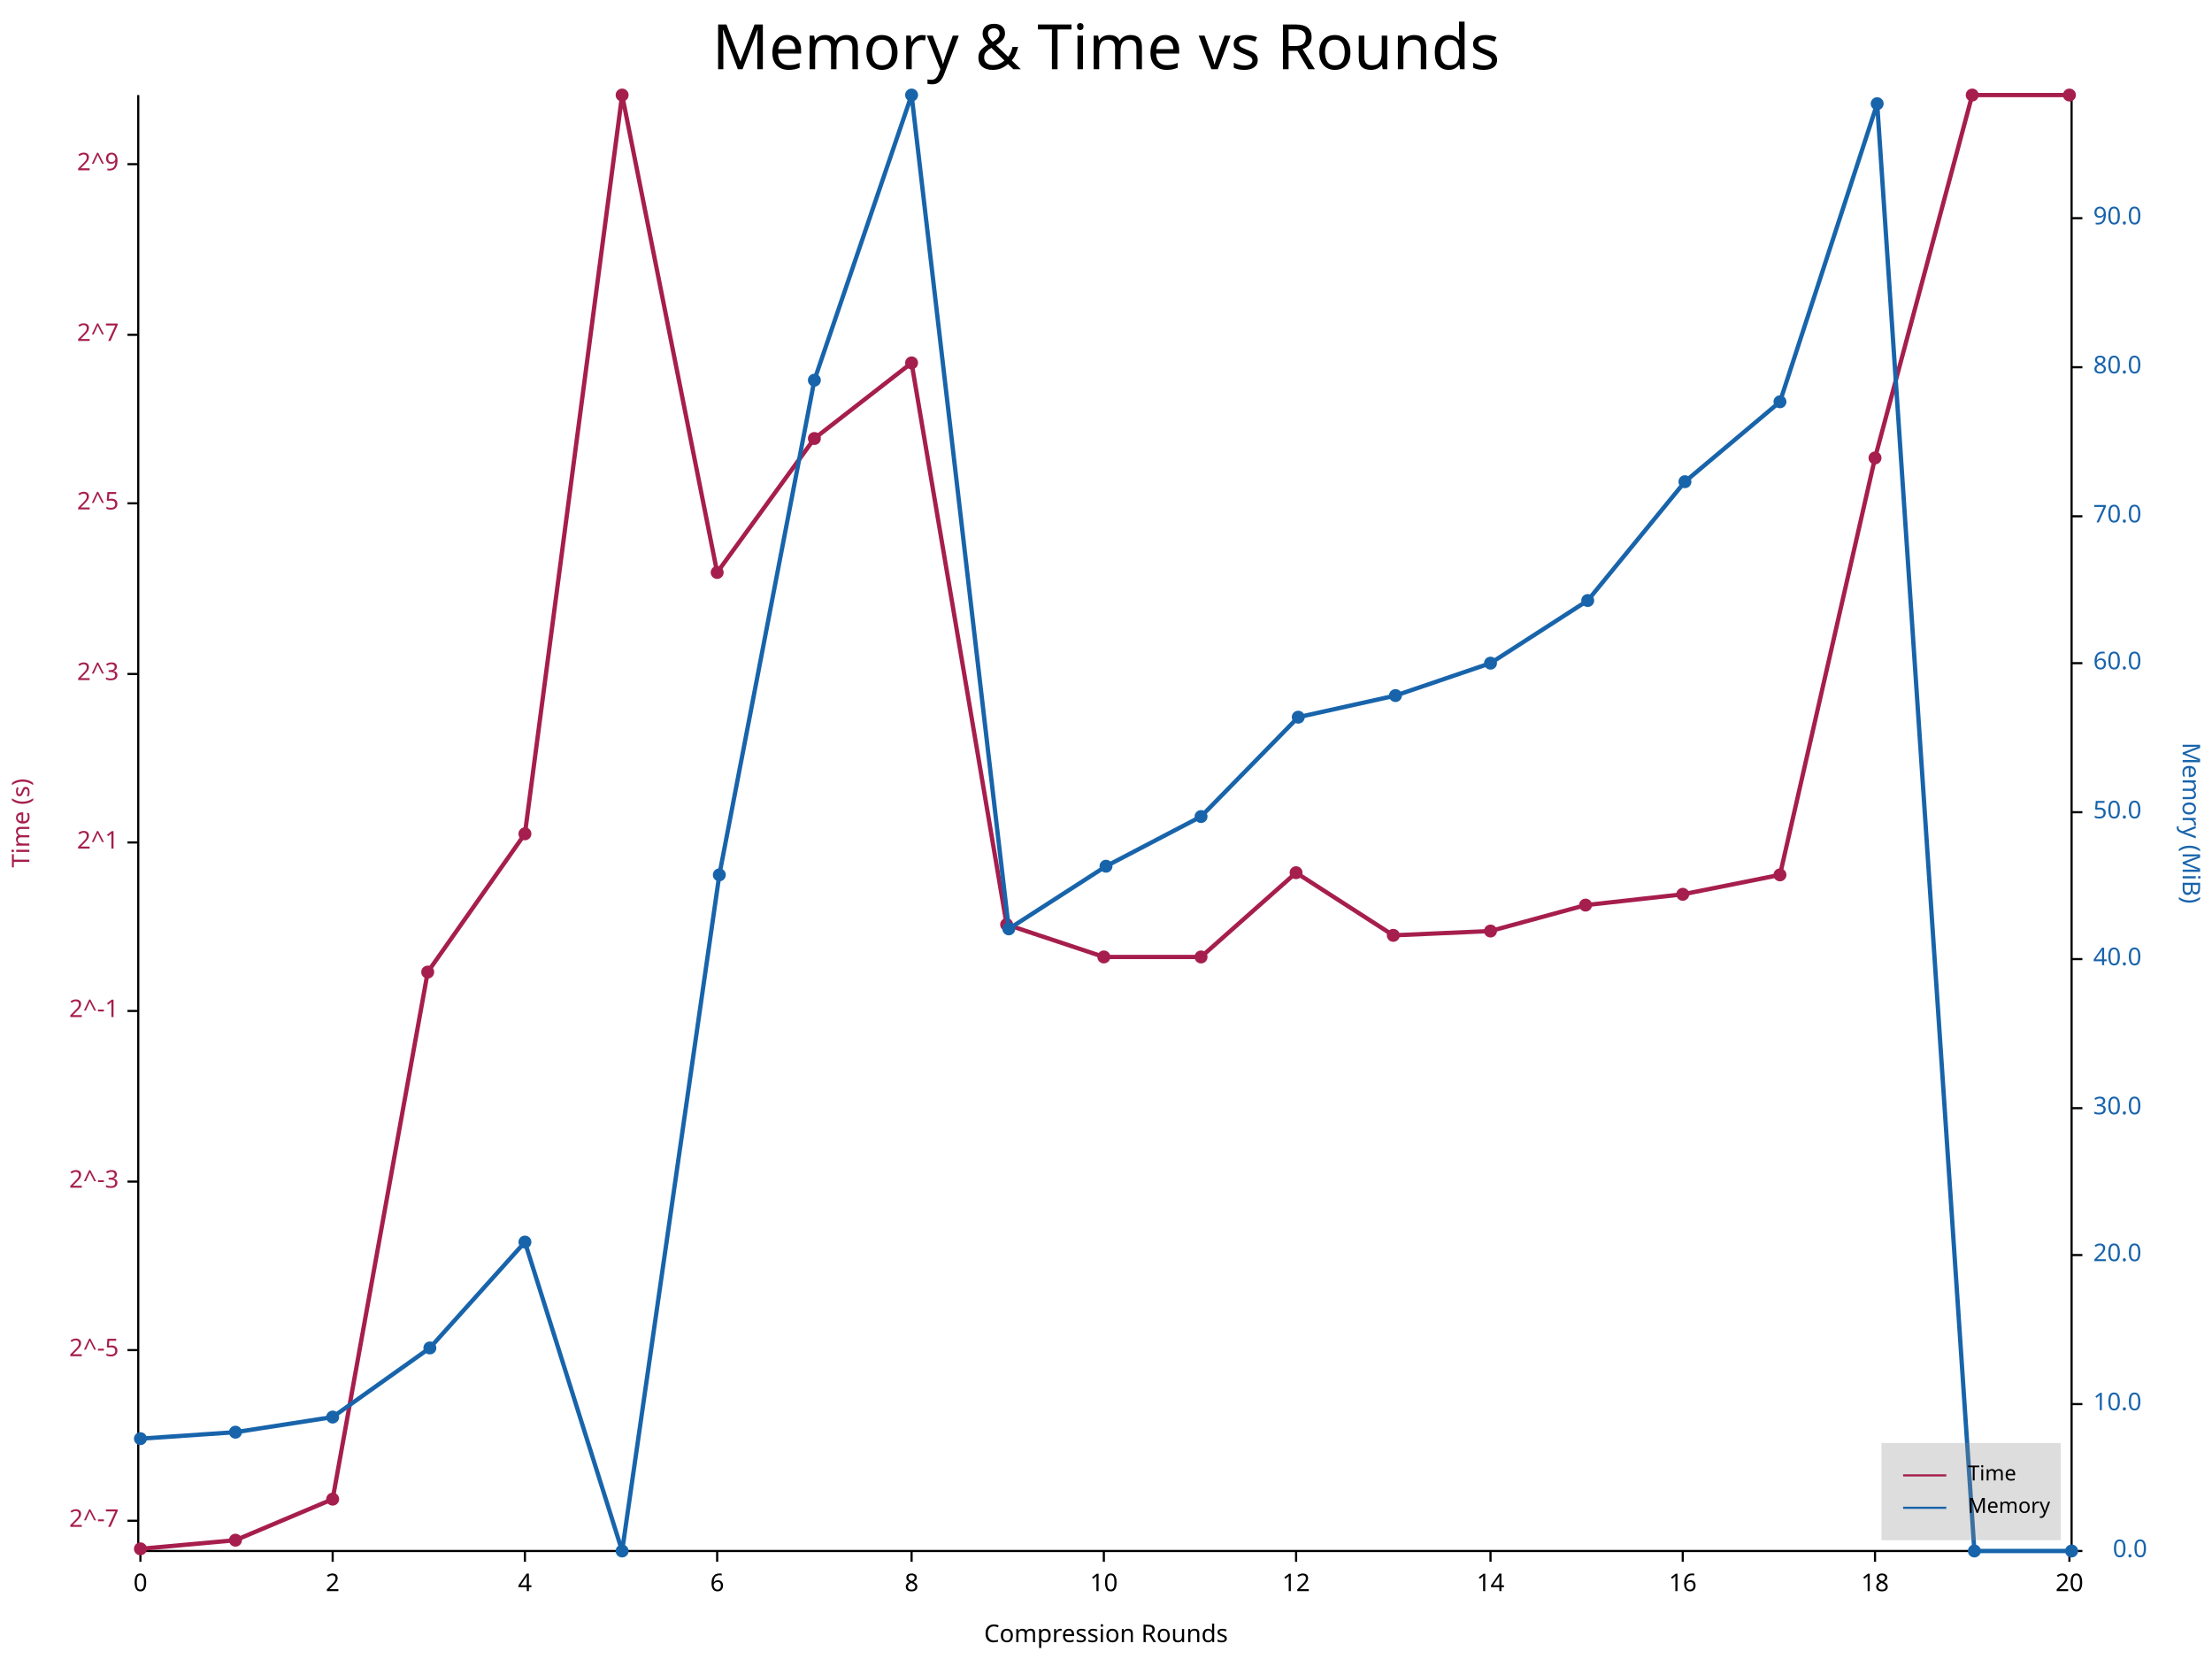
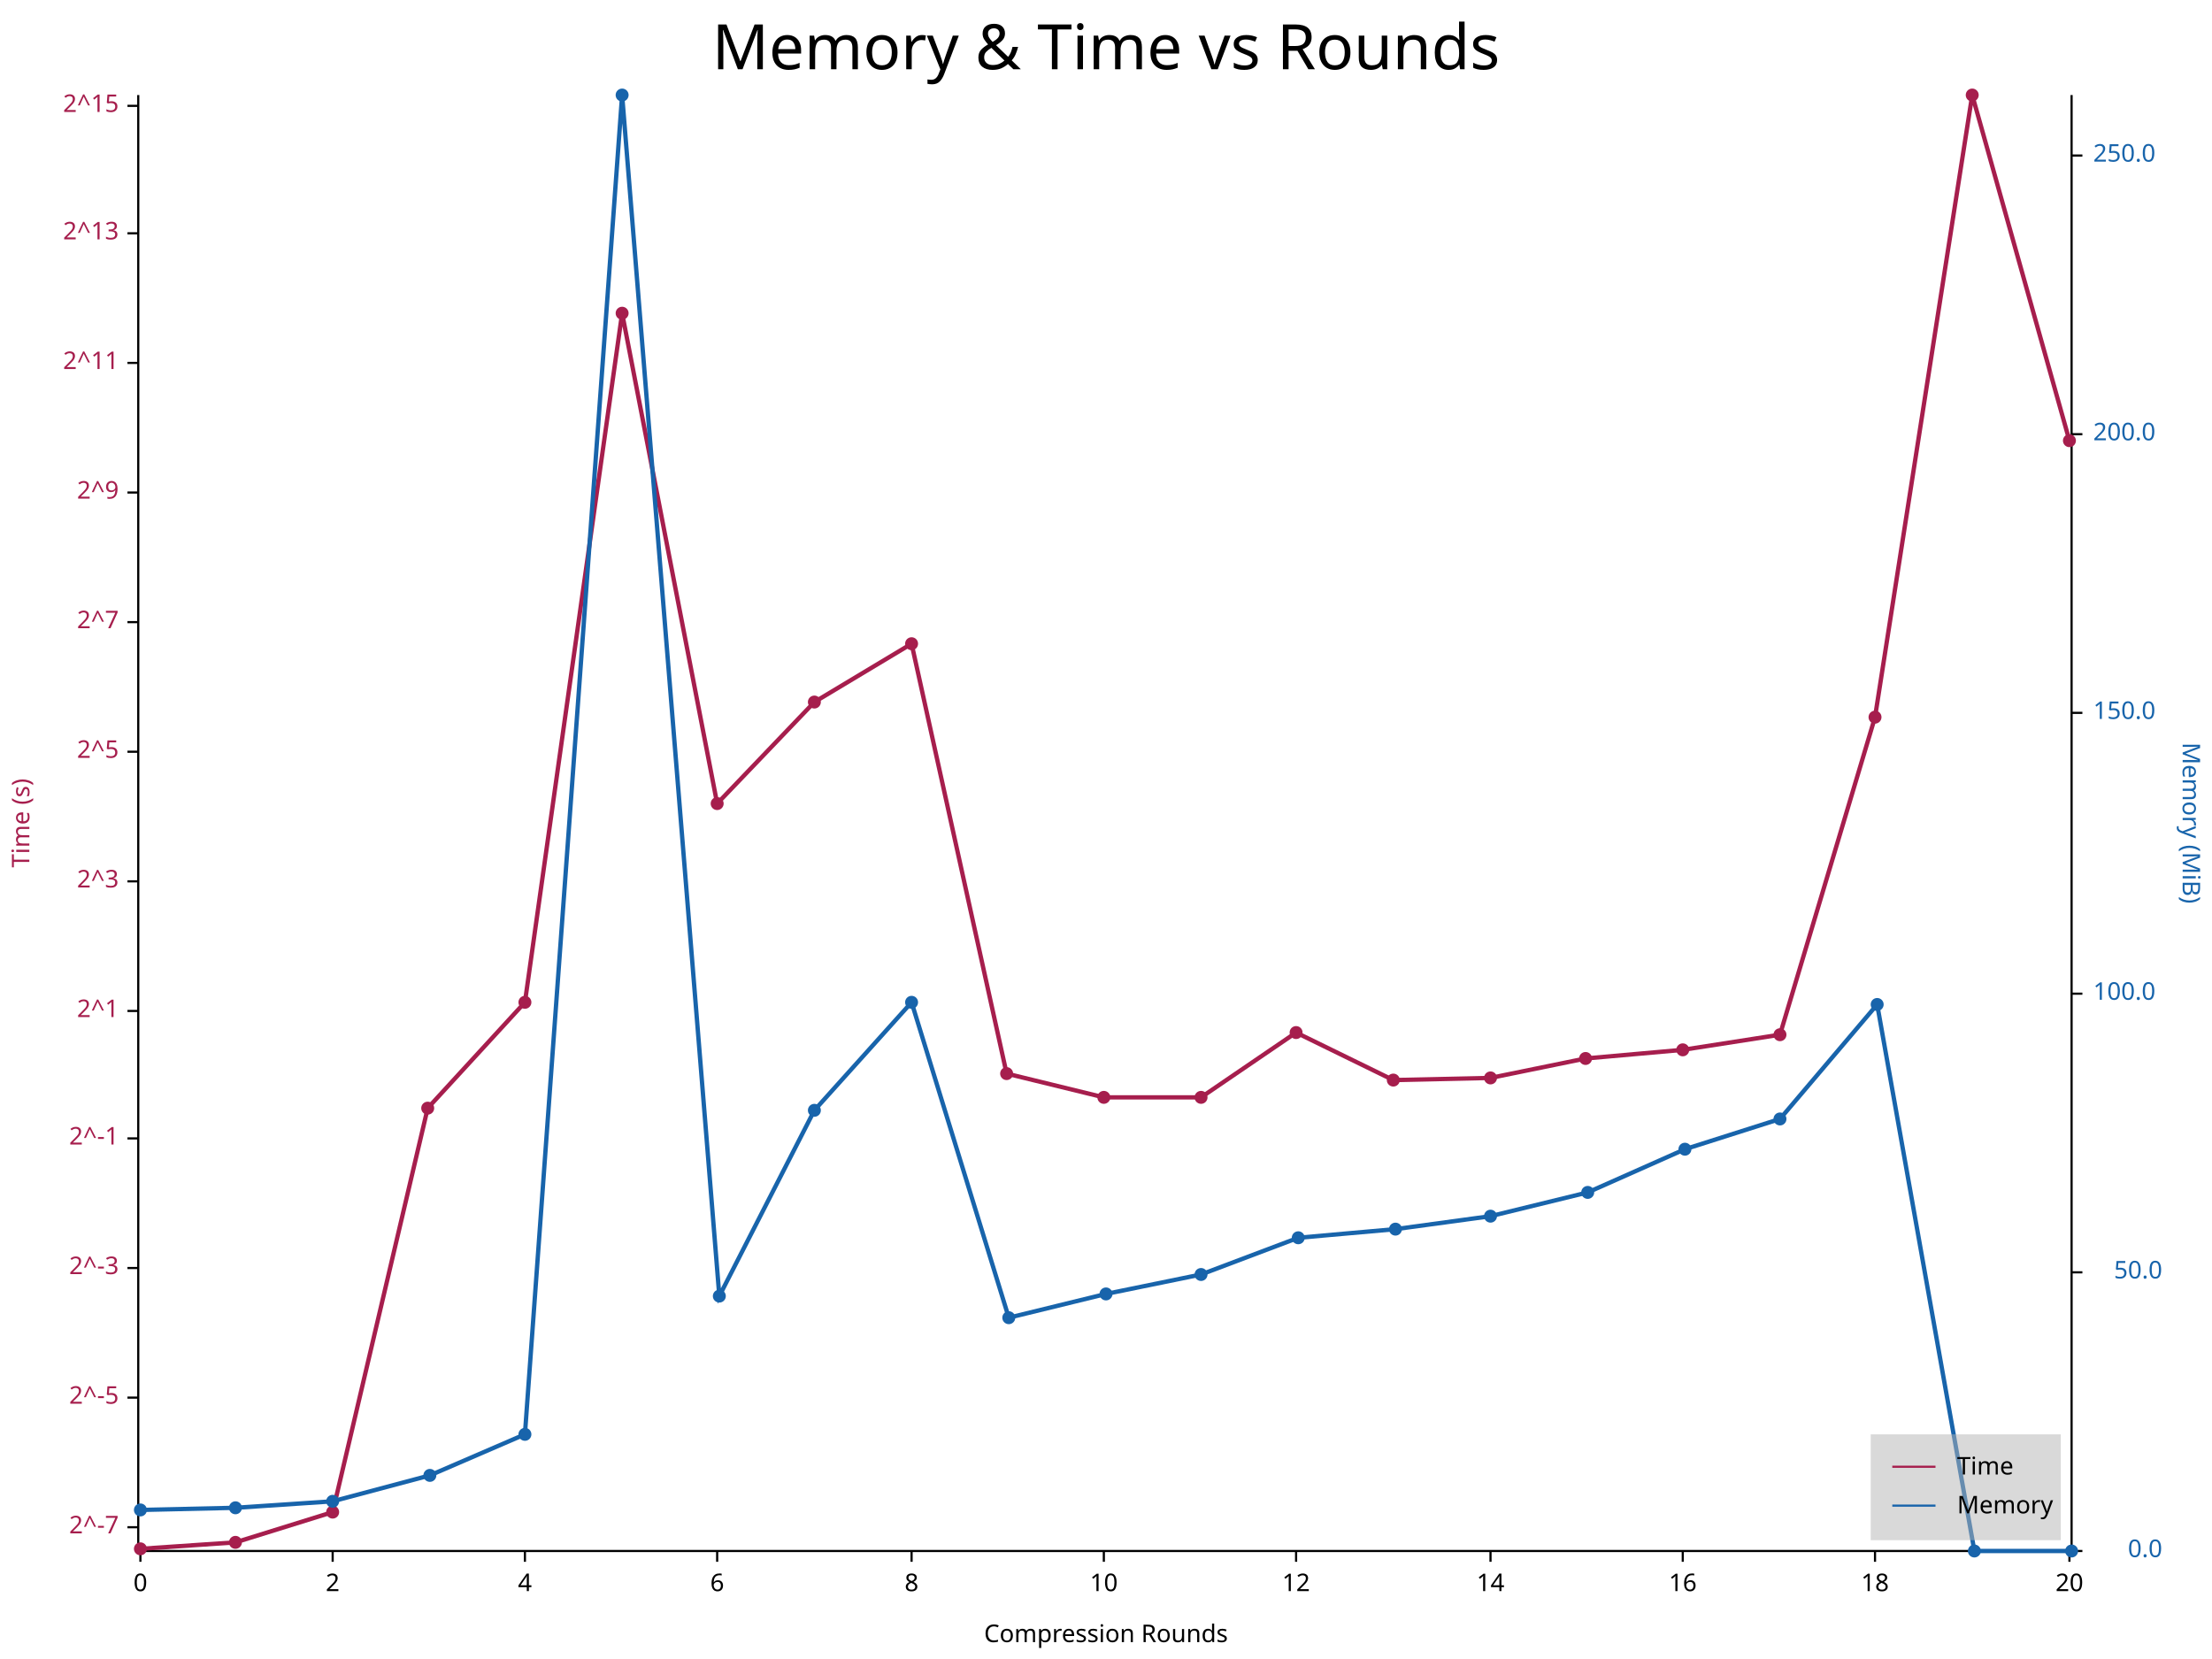
<svg xmlns="http://www.w3.org/2000/svg" width="1024" height="768" viewBox="0 0 1024 768">
  <rect x="0" y="0" width="1024" height="768" opacity="1" fill="#FFFFFF" stroke="none" />
  <text x="512" y="10" dy="0.76em" text-anchor="middle" font-family="noto sans" font-size="29.032" opacity="1" fill="#000000">
Memory &amp; Time vs Rounds
</text>
  <text x="512" y="763" dy="-0.5ex" text-anchor="middle" font-family="noto sans" font-size="11.29" opacity="1" fill="#000000">
Compression Rounds
</text>
  <polyline fill="none" opacity="1" stroke="#000000" stroke-width="1" points="65,718 958,718 " />
  <text x="65" y="728" dy="0.76em" text-anchor="middle" font-family="noto sans" font-size="11.29" opacity="1" fill="#000000">
0
</text>
  <polyline fill="none" opacity="1" stroke="#000000" stroke-width="1" points="65,718 65,723 " />
  <text x="154" y="728" dy="0.76em" text-anchor="middle" font-family="noto sans" font-size="11.29" opacity="1" fill="#000000">
2
</text>
  <polyline fill="none" opacity="1" stroke="#000000" stroke-width="1" points="154,718 154,723 " />
  <text x="243" y="728" dy="0.76em" text-anchor="middle" font-family="noto sans" font-size="11.29" opacity="1" fill="#000000">
4
</text>
  <polyline fill="none" opacity="1" stroke="#000000" stroke-width="1" points="243,718 243,723 " />
  <text x="332" y="728" dy="0.76em" text-anchor="middle" font-family="noto sans" font-size="11.29" opacity="1" fill="#000000">
6
</text>
  <polyline fill="none" opacity="1" stroke="#000000" stroke-width="1" points="332,718 332,723 " />
  <text x="422" y="728" dy="0.76em" text-anchor="middle" font-family="noto sans" font-size="11.29" opacity="1" fill="#000000">
8
</text>
  <polyline fill="none" opacity="1" stroke="#000000" stroke-width="1" points="422,718 422,723 " />
  <text x="511" y="728" dy="0.76em" text-anchor="middle" font-family="noto sans" font-size="11.29" opacity="1" fill="#000000">
10
</text>
  <polyline fill="none" opacity="1" stroke="#000000" stroke-width="1" points="511,718 511,723 " />
  <text x="600" y="728" dy="0.76em" text-anchor="middle" font-family="noto sans" font-size="11.29" opacity="1" fill="#000000">
12
</text>
  <polyline fill="none" opacity="1" stroke="#000000" stroke-width="1" points="600,718 600,723 " />
  <text x="690" y="728" dy="0.76em" text-anchor="middle" font-family="noto sans" font-size="11.29" opacity="1" fill="#000000">
14
</text>
  <polyline fill="none" opacity="1" stroke="#000000" stroke-width="1" points="690,718 690,723 " />
  <text x="779" y="728" dy="0.76em" text-anchor="middle" font-family="noto sans" font-size="11.29" opacity="1" fill="#000000">
16
</text>
  <polyline fill="none" opacity="1" stroke="#000000" stroke-width="1" points="779,718 779,723 " />
  <text x="868" y="728" dy="0.76em" text-anchor="middle" font-family="noto sans" font-size="11.29" opacity="1" fill="#000000">
18
</text>
  <polyline fill="none" opacity="1" stroke="#000000" stroke-width="1" points="868,718 868,723 " />
  <text x="958" y="728" dy="0.76em" text-anchor="middle" font-family="noto sans" font-size="11.29" opacity="1" fill="#000000">
20
</text>
  <polyline fill="none" opacity="1" stroke="#000000" stroke-width="1" points="958,718 958,723 " />
  <text x="5" y="381" dy="0.76em" text-anchor="middle" font-family="noto sans" font-size="11.29" opacity="1" fill="#A61E4D" transform="rotate(270, 5, 381)">
Time (s)
</text>
  <polyline fill="none" opacity="1" stroke="#000000" stroke-width="1" points="64,44 64,717 " />
-   <text x="55" y="704" dy="0.5ex" text-anchor="end" font-family="noto sans" font-size="11.29" opacity="1" fill="#A61E4D">
+   <text x="55" y="707" dy="0.5ex" text-anchor="end" font-family="noto sans" font-size="11.29" opacity="1" fill="#A61E4D">
2^-7
</text>
-   <polyline fill="none" opacity="1" stroke="#000000" stroke-width="1" points="59,704 64,704 " />
-   <text x="55" y="625" dy="0.5ex" text-anchor="end" font-family="noto sans" font-size="11.29" opacity="1" fill="#A61E4D">
+   <polyline fill="none" opacity="1" stroke="#000000" stroke-width="1" points="59,707 64,707 " />
+   <text x="55" y="647" dy="0.5ex" text-anchor="end" font-family="noto sans" font-size="11.29" opacity="1" fill="#A61E4D">
2^-5
</text>
-   <polyline fill="none" opacity="1" stroke="#000000" stroke-width="1" points="59,625 64,625 " />
-   <text x="55" y="547" dy="0.5ex" text-anchor="end" font-family="noto sans" font-size="11.29" opacity="1" fill="#A61E4D">
+   <polyline fill="none" opacity="1" stroke="#000000" stroke-width="1" points="59,647 64,647 " />
+   <text x="55" y="587" dy="0.5ex" text-anchor="end" font-family="noto sans" font-size="11.29" opacity="1" fill="#A61E4D">
2^-3
</text>
-   <polyline fill="none" opacity="1" stroke="#000000" stroke-width="1" points="59,547 64,547 " />
-   <text x="55" y="468" dy="0.5ex" text-anchor="end" font-family="noto sans" font-size="11.29" opacity="1" fill="#A61E4D">
+   <polyline fill="none" opacity="1" stroke="#000000" stroke-width="1" points="59,587 64,587 " />
+   <text x="55" y="527" dy="0.5ex" text-anchor="end" font-family="noto sans" font-size="11.29" opacity="1" fill="#A61E4D">
2^-1
</text>
-   <polyline fill="none" opacity="1" stroke="#000000" stroke-width="1" points="59,468 64,468 " />
-   <text x="55" y="390" dy="0.5ex" text-anchor="end" font-family="noto sans" font-size="11.29" opacity="1" fill="#A61E4D">
+   <polyline fill="none" opacity="1" stroke="#000000" stroke-width="1" points="59,527 64,527 " />
+   <text x="55" y="468" dy="0.5ex" text-anchor="end" font-family="noto sans" font-size="11.29" opacity="1" fill="#A61E4D">
2^1
</text>
-   <polyline fill="none" opacity="1" stroke="#000000" stroke-width="1" points="59,390 64,390 " />
-   <text x="55" y="312" dy="0.5ex" text-anchor="end" font-family="noto sans" font-size="11.29" opacity="1" fill="#A61E4D">
+   <polyline fill="none" opacity="1" stroke="#000000" stroke-width="1" points="59,468 64,468 " />
+   <text x="55" y="408" dy="0.5ex" text-anchor="end" font-family="noto sans" font-size="11.29" opacity="1" fill="#A61E4D">
2^3
</text>
-   <polyline fill="none" opacity="1" stroke="#000000" stroke-width="1" points="59,312 64,312 " />
-   <text x="55" y="233" dy="0.5ex" text-anchor="end" font-family="noto sans" font-size="11.29" opacity="1" fill="#A61E4D">
+   <polyline fill="none" opacity="1" stroke="#000000" stroke-width="1" points="59,408 64,408 " />
+   <text x="55" y="348" dy="0.5ex" text-anchor="end" font-family="noto sans" font-size="11.29" opacity="1" fill="#A61E4D">
2^5
</text>
-   <polyline fill="none" opacity="1" stroke="#000000" stroke-width="1" points="59,233 64,233 " />
-   <text x="55" y="155" dy="0.5ex" text-anchor="end" font-family="noto sans" font-size="11.29" opacity="1" fill="#A61E4D">
+   <polyline fill="none" opacity="1" stroke="#000000" stroke-width="1" points="59,348 64,348 " />
+   <text x="55" y="288" dy="0.5ex" text-anchor="end" font-family="noto sans" font-size="11.29" opacity="1" fill="#A61E4D">
2^7
</text>
-   <polyline fill="none" opacity="1" stroke="#000000" stroke-width="1" points="59,155 64,155 " />
-   <text x="55" y="76" dy="0.5ex" text-anchor="end" font-family="noto sans" font-size="11.29" opacity="1" fill="#A61E4D">
+   <polyline fill="none" opacity="1" stroke="#000000" stroke-width="1" points="59,288 64,288 " />
+   <text x="55" y="228" dy="0.5ex" text-anchor="end" font-family="noto sans" font-size="11.29" opacity="1" fill="#A61E4D">
2^9
</text>
-   <polyline fill="none" opacity="1" stroke="#000000" stroke-width="1" points="59,76 64,76 " />
+   <polyline fill="none" opacity="1" stroke="#000000" stroke-width="1" points="59,228 64,228 " />
+   <text x="55" y="168" dy="0.5ex" text-anchor="end" font-family="noto sans" font-size="11.29" opacity="1" fill="#A61E4D">
+ 2^11
+ </text>
+   <polyline fill="none" opacity="1" stroke="#000000" stroke-width="1" points="59,168 64,168 " />
+   <text x="55" y="108" dy="0.5ex" text-anchor="end" font-family="noto sans" font-size="11.29" opacity="1" fill="#A61E4D">
+ 2^13
+ </text>
+   <polyline fill="none" opacity="1" stroke="#000000" stroke-width="1" points="59,108 64,108 " />
+   <text x="55" y="49" dy="0.5ex" text-anchor="end" font-family="noto sans" font-size="11.29" opacity="1" fill="#A61E4D">
+ 2^15
+ </text>
+   <polyline fill="none" opacity="1" stroke="#000000" stroke-width="1" points="59,49 64,49 " />
  <text x="1019" y="381" dy="0.76em" text-anchor="middle" font-family="noto sans" font-size="11.29" opacity="1" fill="#1864AB" transform="rotate(90, 1019, 381)">
Memory (MiB)
</text>
  <polyline fill="none" opacity="1" stroke="#000000" stroke-width="1" points="959,44 959,718 " />
-   <text x="994" y="718" dy="0.5ex" text-anchor="end" font-family="noto sans" font-size="11.29" opacity="1" fill="#1864AB">
+   <text x="1001" y="718" dy="0.5ex" text-anchor="end" font-family="noto sans" font-size="11.29" opacity="1" fill="#1864AB">
0.0
</text>
  <polyline fill="none" opacity="1" stroke="#000000" stroke-width="1" points="959,718 964,718 " />
-   <text x="969" y="650" dy="0.5ex" text-anchor="start" font-family="noto sans" font-size="11.29" opacity="1" fill="#1864AB">
- 10.0
- </text>
-   <polyline fill="none" opacity="1" stroke="#000000" stroke-width="1" points="959,650 964,650 " />
-   <text x="969" y="581" dy="0.5ex" text-anchor="start" font-family="noto sans" font-size="11.29" opacity="1" fill="#1864AB">
- 20.0
- </text>
-   <polyline fill="none" opacity="1" stroke="#000000" stroke-width="1" points="959,581 964,581 " />
-   <text x="969" y="513" dy="0.5ex" text-anchor="start" font-family="noto sans" font-size="11.29" opacity="1" fill="#1864AB">
- 30.0
- </text>
-   <polyline fill="none" opacity="1" stroke="#000000" stroke-width="1" points="959,513 964,513 " />
-   <text x="969" y="444" dy="0.5ex" text-anchor="start" font-family="noto sans" font-size="11.29" opacity="1" fill="#1864AB">
- 40.0
- </text>
-   <polyline fill="none" opacity="1" stroke="#000000" stroke-width="1" points="959,444 964,444 " />
-   <text x="969" y="376" dy="0.5ex" text-anchor="start" font-family="noto sans" font-size="11.29" opacity="1" fill="#1864AB">
+   <text x="1001" y="589" dy="0.5ex" text-anchor="end" font-family="noto sans" font-size="11.29" opacity="1" fill="#1864AB">
50.0
</text>
-   <polyline fill="none" opacity="1" stroke="#000000" stroke-width="1" points="959,376 964,376 " />
-   <text x="969" y="307" dy="0.5ex" text-anchor="start" font-family="noto sans" font-size="11.29" opacity="1" fill="#1864AB">
- 60.0
+   <polyline fill="none" opacity="1" stroke="#000000" stroke-width="1" points="959,589 964,589 " />
+   <text x="969" y="460" dy="0.5ex" text-anchor="start" font-family="noto sans" font-size="11.29" opacity="1" fill="#1864AB">
+ 100.0
</text>
-   <polyline fill="none" opacity="1" stroke="#000000" stroke-width="1" points="959,307 964,307 " />
-   <text x="969" y="239" dy="0.5ex" text-anchor="start" font-family="noto sans" font-size="11.29" opacity="1" fill="#1864AB">
- 70.0
+   <polyline fill="none" opacity="1" stroke="#000000" stroke-width="1" points="959,460 964,460 " />
+   <text x="969" y="330" dy="0.5ex" text-anchor="start" font-family="noto sans" font-size="11.29" opacity="1" fill="#1864AB">
+ 150.0
</text>
-   <polyline fill="none" opacity="1" stroke="#000000" stroke-width="1" points="959,239 964,239 " />
-   <text x="969" y="170" dy="0.5ex" text-anchor="start" font-family="noto sans" font-size="11.29" opacity="1" fill="#1864AB">
- 80.0
+   <polyline fill="none" opacity="1" stroke="#000000" stroke-width="1" points="959,330 964,330 " />
+   <text x="969" y="201" dy="0.5ex" text-anchor="start" font-family="noto sans" font-size="11.29" opacity="1" fill="#1864AB">
+ 200.0
</text>
-   <polyline fill="none" opacity="1" stroke="#000000" stroke-width="1" points="959,170 964,170 " />
-   <text x="969" y="101" dy="0.5ex" text-anchor="start" font-family="noto sans" font-size="11.29" opacity="1" fill="#1864AB">
- 90.0
+   <polyline fill="none" opacity="1" stroke="#000000" stroke-width="1" points="959,201 964,201 " />
+   <text x="969" y="72" dy="0.5ex" text-anchor="start" font-family="noto sans" font-size="11.29" opacity="1" fill="#1864AB">
+ 250.0
</text>
-   <polyline fill="none" opacity="1" stroke="#000000" stroke-width="1" points="959,101 964,101 " />
-   <polyline fill="none" opacity="1" stroke="#A61E4D" stroke-width="2" points="65,717 109,713 154,694 198,450 243,386 288,44 332,265 377,203 422,168 466,428 511,443 556,443 600,404 645,433 690,431 734,419 779,414 824,405 868,212 913,44 958,44 " />
+   <polyline fill="none" opacity="1" stroke="#000000" stroke-width="1" points="959,72 964,72 " />
+   <polyline fill="none" opacity="1" stroke="#A61E4D" stroke-width="2" points="65,717 109,714 154,700 198,513 243,464 288,145 332,372 377,325 422,298 466,497 511,508 556,508 600,478 645,500 690,499 734,490 779,486 824,479 868,332 913,44 958,204 " />
  <circle cx="65" cy="717" r="3" opacity="1" fill="#A61E4D" stroke="none" stroke-width="1" />
-   <circle cx="109" cy="713" r="3" opacity="1" fill="#A61E4D" stroke="none" stroke-width="1" />
-   <circle cx="154" cy="694" r="3" opacity="1" fill="#A61E4D" stroke="none" stroke-width="1" />
-   <circle cx="198" cy="450" r="3" opacity="1" fill="#A61E4D" stroke="none" stroke-width="1" />
-   <circle cx="243" cy="386" r="3" opacity="1" fill="#A61E4D" stroke="none" stroke-width="1" />
-   <circle cx="288" cy="44" r="3" opacity="1" fill="#A61E4D" stroke="none" stroke-width="1" />
-   <circle cx="332" cy="265" r="3" opacity="1" fill="#A61E4D" stroke="none" stroke-width="1" />
-   <circle cx="377" cy="203" r="3" opacity="1" fill="#A61E4D" stroke="none" stroke-width="1" />
-   <circle cx="422" cy="168" r="3" opacity="1" fill="#A61E4D" stroke="none" stroke-width="1" />
-   <circle cx="466" cy="428" r="3" opacity="1" fill="#A61E4D" stroke="none" stroke-width="1" />
-   <circle cx="511" cy="443" r="3" opacity="1" fill="#A61E4D" stroke="none" stroke-width="1" />
-   <circle cx="556" cy="443" r="3" opacity="1" fill="#A61E4D" stroke="none" stroke-width="1" />
-   <circle cx="600" cy="404" r="3" opacity="1" fill="#A61E4D" stroke="none" stroke-width="1" />
-   <circle cx="645" cy="433" r="3" opacity="1" fill="#A61E4D" stroke="none" stroke-width="1" />
-   <circle cx="690" cy="431" r="3" opacity="1" fill="#A61E4D" stroke="none" stroke-width="1" />
-   <circle cx="734" cy="419" r="3" opacity="1" fill="#A61E4D" stroke="none" stroke-width="1" />
-   <circle cx="779" cy="414" r="3" opacity="1" fill="#A61E4D" stroke="none" stroke-width="1" />
-   <circle cx="824" cy="405" r="3" opacity="1" fill="#A61E4D" stroke="none" stroke-width="1" />
-   <circle cx="868" cy="212" r="3" opacity="1" fill="#A61E4D" stroke="none" stroke-width="1" />
+   <circle cx="109" cy="714" r="3" opacity="1" fill="#A61E4D" stroke="none" stroke-width="1" />
+   <circle cx="154" cy="700" r="3" opacity="1" fill="#A61E4D" stroke="none" stroke-width="1" />
+   <circle cx="198" cy="513" r="3" opacity="1" fill="#A61E4D" stroke="none" stroke-width="1" />
+   <circle cx="243" cy="464" r="3" opacity="1" fill="#A61E4D" stroke="none" stroke-width="1" />
+   <circle cx="288" cy="145" r="3" opacity="1" fill="#A61E4D" stroke="none" stroke-width="1" />
+   <circle cx="332" cy="372" r="3" opacity="1" fill="#A61E4D" stroke="none" stroke-width="1" />
+   <circle cx="377" cy="325" r="3" opacity="1" fill="#A61E4D" stroke="none" stroke-width="1" />
+   <circle cx="422" cy="298" r="3" opacity="1" fill="#A61E4D" stroke="none" stroke-width="1" />
+   <circle cx="466" cy="497" r="3" opacity="1" fill="#A61E4D" stroke="none" stroke-width="1" />
+   <circle cx="511" cy="508" r="3" opacity="1" fill="#A61E4D" stroke="none" stroke-width="1" />
+   <circle cx="556" cy="508" r="3" opacity="1" fill="#A61E4D" stroke="none" stroke-width="1" />
+   <circle cx="600" cy="478" r="3" opacity="1" fill="#A61E4D" stroke="none" stroke-width="1" />
+   <circle cx="645" cy="500" r="3" opacity="1" fill="#A61E4D" stroke="none" stroke-width="1" />
+   <circle cx="690" cy="499" r="3" opacity="1" fill="#A61E4D" stroke="none" stroke-width="1" />
+   <circle cx="734" cy="490" r="3" opacity="1" fill="#A61E4D" stroke="none" stroke-width="1" />
+   <circle cx="779" cy="486" r="3" opacity="1" fill="#A61E4D" stroke="none" stroke-width="1" />
+   <circle cx="824" cy="479" r="3" opacity="1" fill="#A61E4D" stroke="none" stroke-width="1" />
+   <circle cx="868" cy="332" r="3" opacity="1" fill="#A61E4D" stroke="none" stroke-width="1" />
  <circle cx="913" cy="44" r="3" opacity="1" fill="#A61E4D" stroke="none" stroke-width="1" />
-   <circle cx="958" cy="44" r="3" opacity="1" fill="#A61E4D" stroke="none" stroke-width="1" />
-   <polyline fill="none" opacity="1" stroke="#1864AB" stroke-width="2" points="65,666 109,663 154,656 199,624 243,575 288,718 333,405 377,176 422,44 467,430 512,401 556,378 601,332 646,322 690,307 735,278 780,223 824,186 869,48 914,718 959,718 " />
-   <circle cx="65" cy="666" r="3" opacity="1" fill="#1864AB" stroke="none" stroke-width="1" />
-   <circle cx="109" cy="663" r="3" opacity="1" fill="#1864AB" stroke="none" stroke-width="1" />
-   <circle cx="154" cy="656" r="3" opacity="1" fill="#1864AB" stroke="none" stroke-width="1" />
-   <circle cx="199" cy="624" r="3" opacity="1" fill="#1864AB" stroke="none" stroke-width="1" />
-   <circle cx="243" cy="575" r="3" opacity="1" fill="#1864AB" stroke="none" stroke-width="1" />
-   <circle cx="288" cy="718" r="3" opacity="1" fill="#1864AB" stroke="none" stroke-width="1" />
-   <circle cx="333" cy="405" r="3" opacity="1" fill="#1864AB" stroke="none" stroke-width="1" />
-   <circle cx="377" cy="176" r="3" opacity="1" fill="#1864AB" stroke="none" stroke-width="1" />
-   <circle cx="422" cy="44" r="3" opacity="1" fill="#1864AB" stroke="none" stroke-width="1" />
-   <circle cx="467" cy="430" r="3" opacity="1" fill="#1864AB" stroke="none" stroke-width="1" />
-   <circle cx="512" cy="401" r="3" opacity="1" fill="#1864AB" stroke="none" stroke-width="1" />
-   <circle cx="556" cy="378" r="3" opacity="1" fill="#1864AB" stroke="none" stroke-width="1" />
-   <circle cx="601" cy="332" r="3" opacity="1" fill="#1864AB" stroke="none" stroke-width="1" />
-   <circle cx="646" cy="322" r="3" opacity="1" fill="#1864AB" stroke="none" stroke-width="1" />
-   <circle cx="690" cy="307" r="3" opacity="1" fill="#1864AB" stroke="none" stroke-width="1" />
-   <circle cx="735" cy="278" r="3" opacity="1" fill="#1864AB" stroke="none" stroke-width="1" />
-   <circle cx="780" cy="223" r="3" opacity="1" fill="#1864AB" stroke="none" stroke-width="1" />
-   <circle cx="824" cy="186" r="3" opacity="1" fill="#1864AB" stroke="none" stroke-width="1" />
-   <circle cx="869" cy="48" r="3" opacity="1" fill="#1864AB" stroke="none" stroke-width="1" />
+   <circle cx="958" cy="204" r="3" opacity="1" fill="#A61E4D" stroke="none" stroke-width="1" />
+   <polyline fill="none" opacity="1" stroke="#1864AB" stroke-width="2" points="65,699 109,698 154,695 199,683 243,664 288,44 333,600 377,514 422,464 467,610 512,599 556,590 601,573 646,569 690,563 735,552 780,532 824,518 869,465 914,718 959,718 " />
+   <circle cx="65" cy="699" r="3" opacity="1" fill="#1864AB" stroke="none" stroke-width="1" />
+   <circle cx="109" cy="698" r="3" opacity="1" fill="#1864AB" stroke="none" stroke-width="1" />
+   <circle cx="154" cy="695" r="3" opacity="1" fill="#1864AB" stroke="none" stroke-width="1" />
+   <circle cx="199" cy="683" r="3" opacity="1" fill="#1864AB" stroke="none" stroke-width="1" />
+   <circle cx="243" cy="664" r="3" opacity="1" fill="#1864AB" stroke="none" stroke-width="1" />
+   <circle cx="288" cy="44" r="3" opacity="1" fill="#1864AB" stroke="none" stroke-width="1" />
+   <circle cx="333" cy="600" r="3" opacity="1" fill="#1864AB" stroke="none" stroke-width="1" />
+   <circle cx="377" cy="514" r="3" opacity="1" fill="#1864AB" stroke="none" stroke-width="1" />
+   <circle cx="422" cy="464" r="3" opacity="1" fill="#1864AB" stroke="none" stroke-width="1" />
+   <circle cx="467" cy="610" r="3" opacity="1" fill="#1864AB" stroke="none" stroke-width="1" />
+   <circle cx="512" cy="599" r="3" opacity="1" fill="#1864AB" stroke="none" stroke-width="1" />
+   <circle cx="556" cy="590" r="3" opacity="1" fill="#1864AB" stroke="none" stroke-width="1" />
+   <circle cx="601" cy="573" r="3" opacity="1" fill="#1864AB" stroke="none" stroke-width="1" />
+   <circle cx="646" cy="569" r="3" opacity="1" fill="#1864AB" stroke="none" stroke-width="1" />
+   <circle cx="690" cy="563" r="3" opacity="1" fill="#1864AB" stroke="none" stroke-width="1" />
+   <circle cx="735" cy="552" r="3" opacity="1" fill="#1864AB" stroke="none" stroke-width="1" />
+   <circle cx="780" cy="532" r="3" opacity="1" fill="#1864AB" stroke="none" stroke-width="1" />
+   <circle cx="824" cy="518" r="3" opacity="1" fill="#1864AB" stroke="none" stroke-width="1" />
+   <circle cx="869" cy="465" r="3" opacity="1" fill="#1864AB" stroke="none" stroke-width="1" />
  <circle cx="914" cy="718" r="3" opacity="1" fill="#1864AB" stroke="none" stroke-width="1" />
  <circle cx="959" cy="718" r="3" opacity="1" fill="#1864AB" stroke="none" stroke-width="1" />
-   <rect x="871" y="668" width="83" height="45" opacity="0.3" fill="#8C8C8C" stroke="none" />
-   <text x="911" y="678" dy="0.76em" text-anchor="start" font-family="sans-serif" font-size="9.677" opacity="1" fill="#000000">
+   <rect x="866" y="664" width="88" height="49" opacity="0.5" fill="#B4B4B4" stroke="none" />
+   <text x="906" y="674" dy="0.76em" text-anchor="start" font-family="noto sans" font-size="11.29" opacity="1" fill="#000000">
Time
</text>
-   <text x="911" y="693" dy="0.76em" text-anchor="start" font-family="sans-serif" font-size="9.677" opacity="1" fill="#000000">
+   <text x="906" y="692" dy="0.76em" text-anchor="start" font-family="noto sans" font-size="11.29" opacity="1" fill="#000000">
Memory
</text>
-   <polyline fill="none" opacity="1" stroke="#A61E4D" stroke-width="1" points="881,683 901,683 " />
-   <polyline fill="none" opacity="1" stroke="#1864AB" stroke-width="1" points="881,698 901,698 " />
+   <polyline fill="none" opacity="1" stroke="#A61E4D" stroke-width="1" points="876,679 896,679 " />
+   <polyline fill="none" opacity="1" stroke="#1864AB" stroke-width="1" points="876,697 896,697 " />
</svg>
